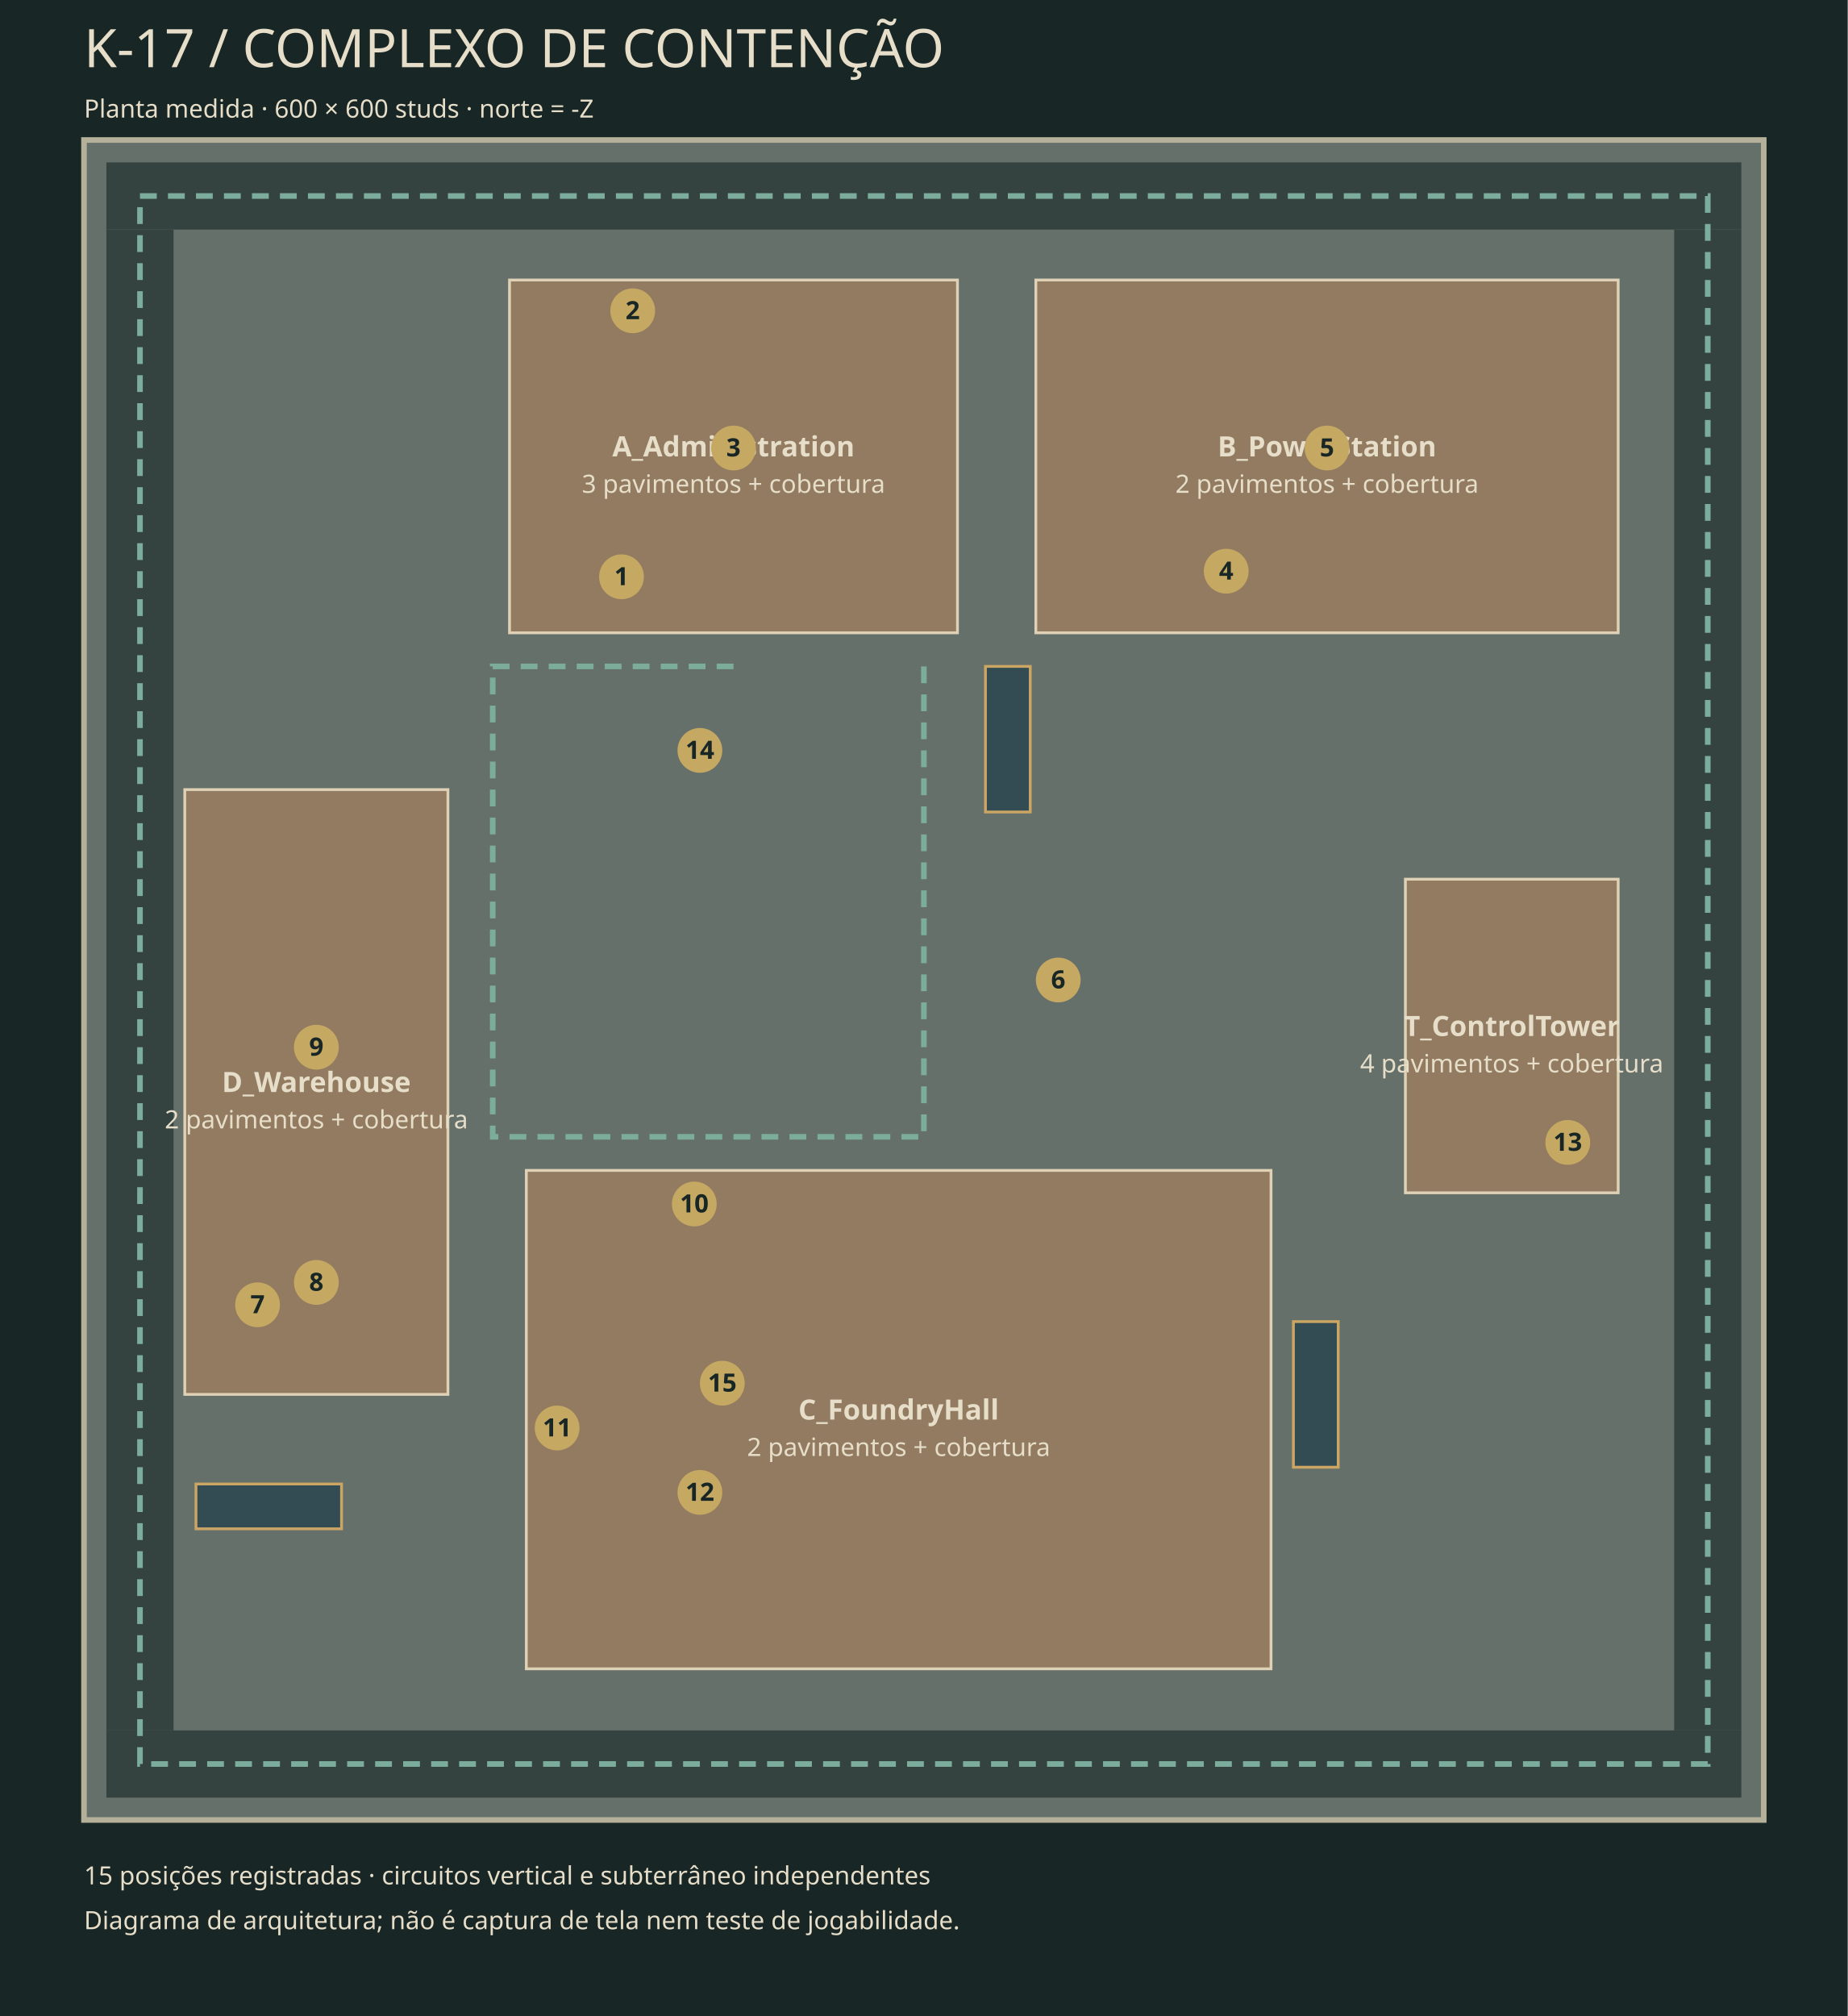
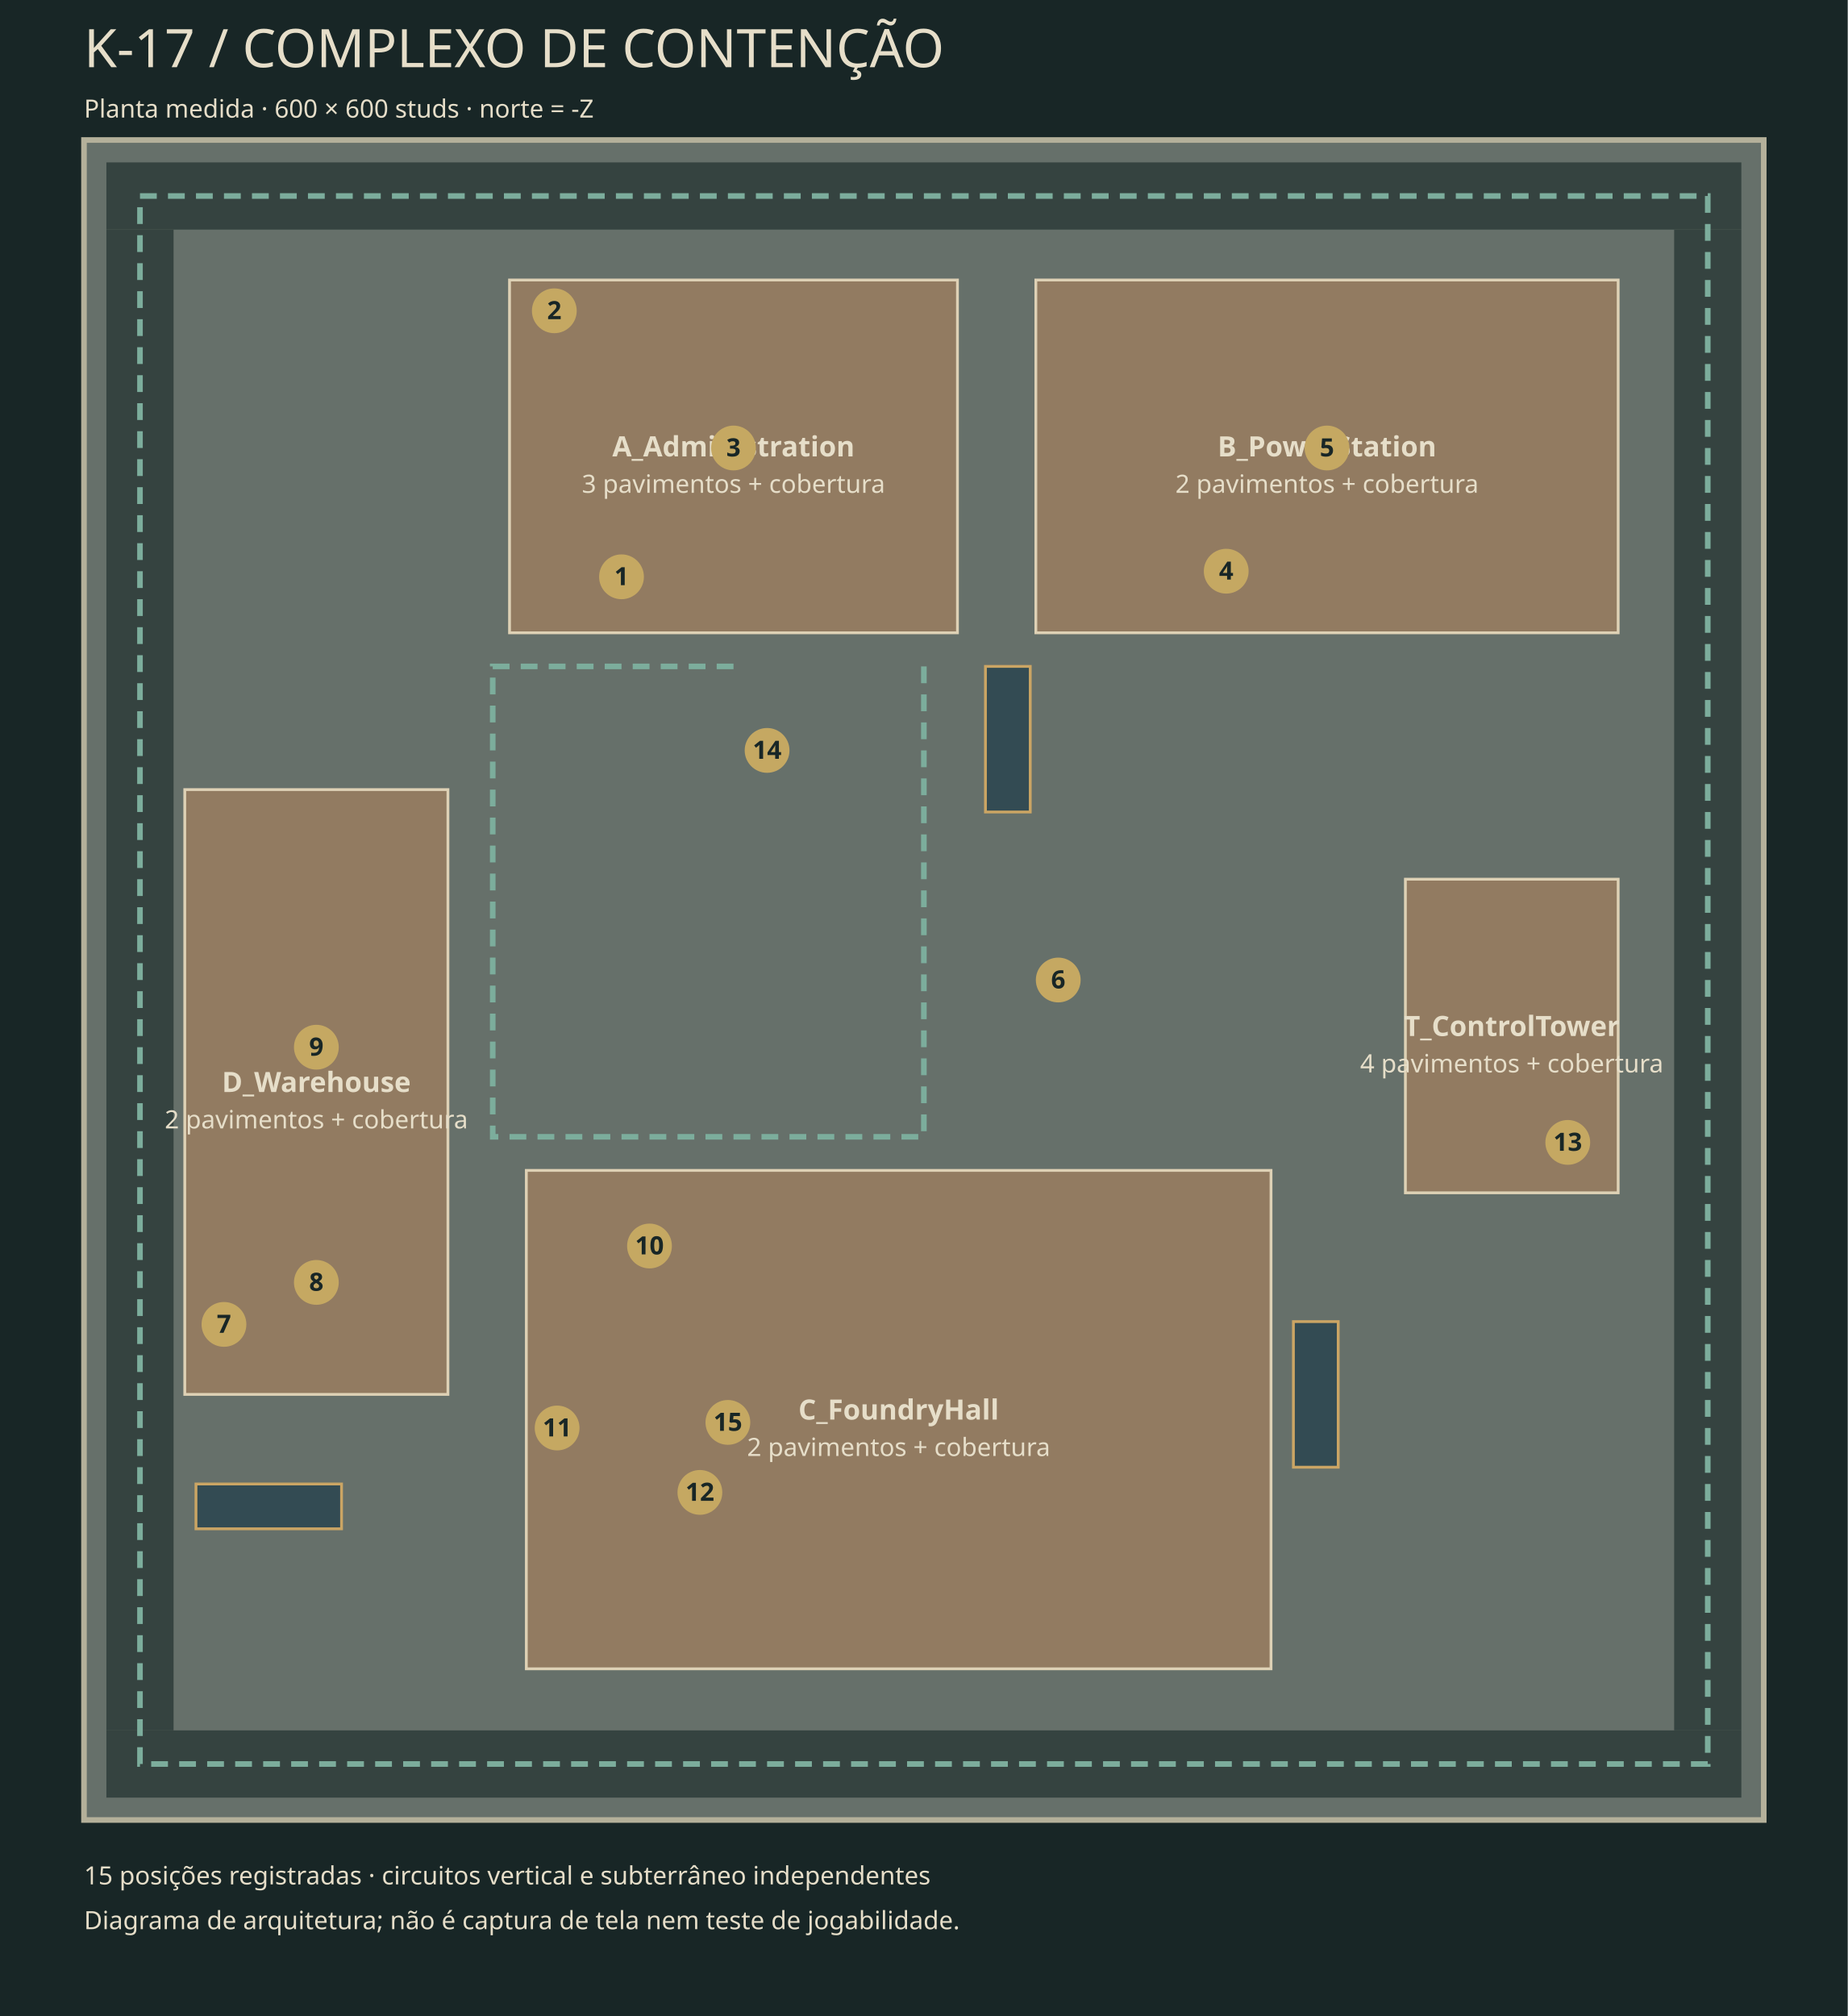
<svg xmlns="http://www.w3.org/2000/svg" viewBox="-330 -350 660 720" width="1100" height="1200">
  <style>text{font:9px sans-serif;fill:#e6dec9}.label{font-weight:bold;font-size:10px}.route{fill:none;stroke:#7cad9c;stroke-width:2;stroke-dasharray:6 4}</style>
  <rect x="-330" y="-350" width="660" height="720" fill="#182626" />
  <text x="-300" y="-326" style="font-size:19px">K-17 / COMPLEXO DE CONTENÇÃO</text>
  <text x="-300" y="-308">Planta medida · 600 × 600 studs · norte = -Z</text>
  <rect x="-300" y="-300" width="600" height="600" fill="#66706a" stroke="#b4b09a" stroke-width="2" />
  <rect x="-292" y="-292" width="584" height="24" fill="#354340" />
  <rect x="-292" y="268" width="584" height="24" fill="#354340" />
  <rect x="-292" y="-268" width="24" height="536" fill="#354340" />
  <rect x="268" y="-268" width="24" height="536" fill="#354340" />
  <rect x="-148" y="-250" width="160" height="126" fill="#927b61" stroke="#ded1b5" />
  <text class="label" x="-68.0" y="-187.0" text-anchor="middle">A_Administration</text>
  <text x="-68.0" y="-174.0" text-anchor="middle">3 pavimentos + cobertura</text>
  <rect x="40" y="-250" width="208" height="126" fill="#927b61" stroke="#ded1b5" />
  <text class="label" x="144.0" y="-187.0" text-anchor="middle">B_PowerStation</text>
  <text x="144.0" y="-174.0" text-anchor="middle">2 pavimentos + cobertura</text>
  <rect x="-264" y="-68" width="94" height="216" fill="#927b61" stroke="#ded1b5" />
  <text class="label" x="-217.0" y="40.0" text-anchor="middle">D_Warehouse</text>
  <text x="-217.0" y="53.0" text-anchor="middle">2 pavimentos + cobertura</text>
  <rect x="172" y="-36" width="76" height="112" fill="#927b61" stroke="#ded1b5" />
  <text class="label" x="210.0" y="20.0" text-anchor="middle">T_ControlTower</text>
  <text x="210.0" y="33.0" text-anchor="middle">4 pavimentos + cobertura</text>
  <rect x="-142" y="68" width="266" height="178" fill="#927b61" stroke="#ded1b5" />
  <text class="label" x="-9.0" y="157.0" text-anchor="middle">C_FoundryHall</text>
  <text x="-9.0" y="170.0" text-anchor="middle">2 pavimentos + cobertura</text>
  <rect x="22" y="-112" width="16" height="52" fill="#334b53" stroke="#cba564" />
  <rect x="132" y="122" width="16" height="52" fill="#334b53" stroke="#cba564" />
  <rect x="-260" y="180" width="52" height="16" fill="#334b53" stroke="#cba564" />
  <polyline class="route" points="-280,-280 280,-280 280,280 -280,280 -280,-280" />
  <polyline class="route" points="0,-112 0,56 -154,56 -154,-112 -68,-112" />
  <circle cx="-108" cy="-144" r="8" fill="#c5a862" />
  <text x="-108" y="-141" text-anchor="middle" style="fill:#182626;font-weight:bold">1</text>
-   <circle cx="-104" cy="-239" r="8" fill="#c5a862" />
-   <text x="-104" y="-236" text-anchor="middle" style="fill:#182626;font-weight:bold">2</text>
+   <circle cx="-132" cy="-239" r="8" fill="#c5a862" />
+   <text x="-132" y="-236" text-anchor="middle" style="fill:#182626;font-weight:bold">2</text>
  <circle cx="-68" cy="-190" r="8" fill="#c5a862" />
  <text x="-68" y="-187" text-anchor="middle" style="fill:#182626;font-weight:bold">3</text>
  <circle cx="108" cy="-146" r="8" fill="#c5a862" />
  <text x="108" y="-143" text-anchor="middle" style="fill:#182626;font-weight:bold">4</text>
  <circle cx="144" cy="-190" r="8" fill="#c5a862" />
  <text x="144" y="-187" text-anchor="middle" style="fill:#182626;font-weight:bold">5</text>
  <circle cx="48" cy="0" r="8" fill="#c5a862" />
  <text x="48" y="3" text-anchor="middle" style="fill:#182626;font-weight:bold">6</text>
-   <circle cx="-238" cy="116" r="8" fill="#c5a862" />
-   <text x="-238" y="119" text-anchor="middle" style="fill:#182626;font-weight:bold">7</text>
+   <circle cx="-250" cy="123" r="8" fill="#c5a862" />
+   <text x="-250" y="126" text-anchor="middle" style="fill:#182626;font-weight:bold">7</text>
  <circle cx="-217" cy="108" r="8" fill="#c5a862" />
  <text x="-217" y="111" text-anchor="middle" style="fill:#182626;font-weight:bold">8</text>
  <circle cx="-217" cy="24" r="8" fill="#c5a862" />
  <text x="-217" y="27" text-anchor="middle" style="fill:#182626;font-weight:bold">9</text>
-   <circle cx="-82" cy="80" r="8" fill="#c5a862" />
-   <text x="-82" y="83" text-anchor="middle" style="fill:#182626;font-weight:bold">10</text>
+   <circle cx="-98" cy="95" r="8" fill="#c5a862" />
+   <text x="-98" y="98" text-anchor="middle" style="fill:#182626;font-weight:bold">10</text>
  <circle cx="-131" cy="160" r="8" fill="#c5a862" />
  <text x="-131" y="163" text-anchor="middle" style="fill:#182626;font-weight:bold">11</text>
  <circle cx="-80" cy="183" r="8" fill="#c5a862" />
  <text x="-80" y="186" text-anchor="middle" style="fill:#182626;font-weight:bold">12</text>
  <circle cx="230" cy="58" r="8" fill="#c5a862" />
  <text x="230" y="61" text-anchor="middle" style="fill:#182626;font-weight:bold">13</text>
-   <circle cx="-80" cy="-82" r="8" fill="#c5a862" />
-   <text x="-80" y="-79" text-anchor="middle" style="fill:#182626;font-weight:bold">14</text>
-   <circle cx="-72" cy="144" r="8" fill="#c5a862" />
-   <text x="-72" y="147" text-anchor="middle" style="fill:#182626;font-weight:bold">15</text>
+   <circle cx="-56" cy="-82" r="8" fill="#c5a862" />
+   <text x="-56" y="-79" text-anchor="middle" style="fill:#182626;font-weight:bold">14</text>
+   <circle cx="-70" cy="158" r="8" fill="#c5a862" />
+   <text x="-70" y="161" text-anchor="middle" style="fill:#182626;font-weight:bold">15</text>
  <text x="-300" y="323">15 posições registradas · circuitos vertical e subterrâneo independentes</text>
  <text x="-300" y="339">Diagrama de arquitetura; não é captura de tela nem teste de jogabilidade.</text>
</svg>
